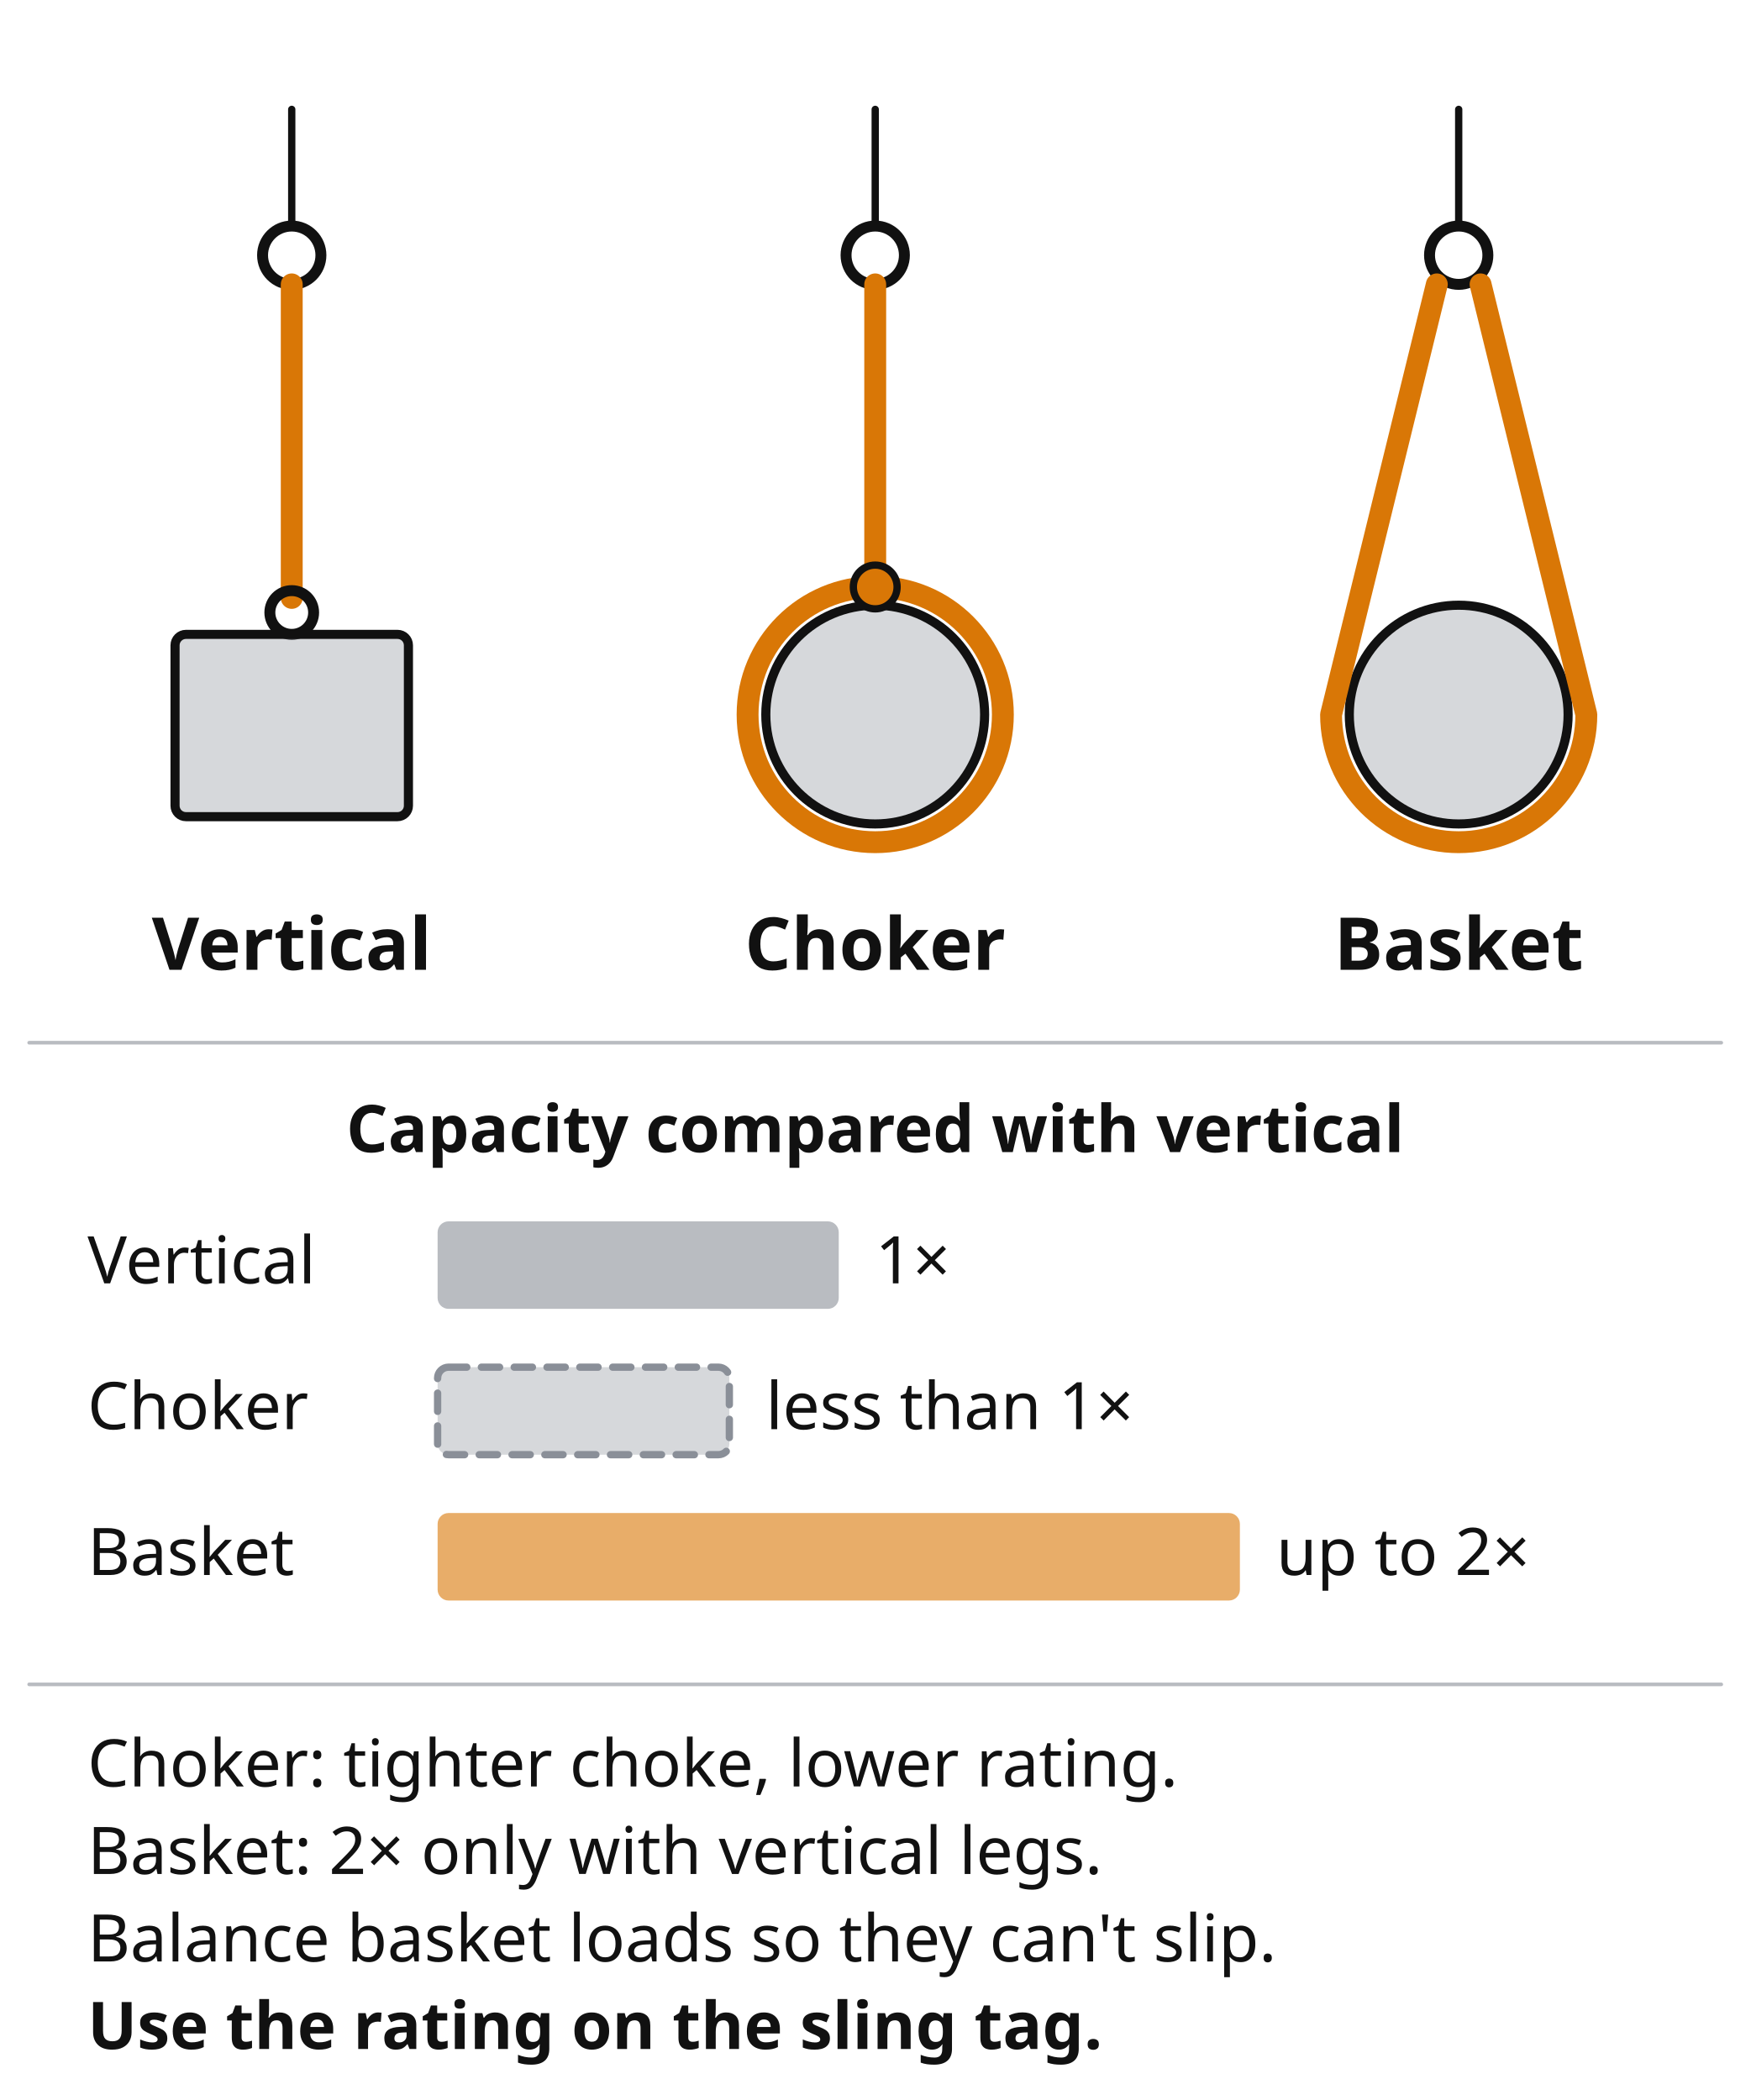
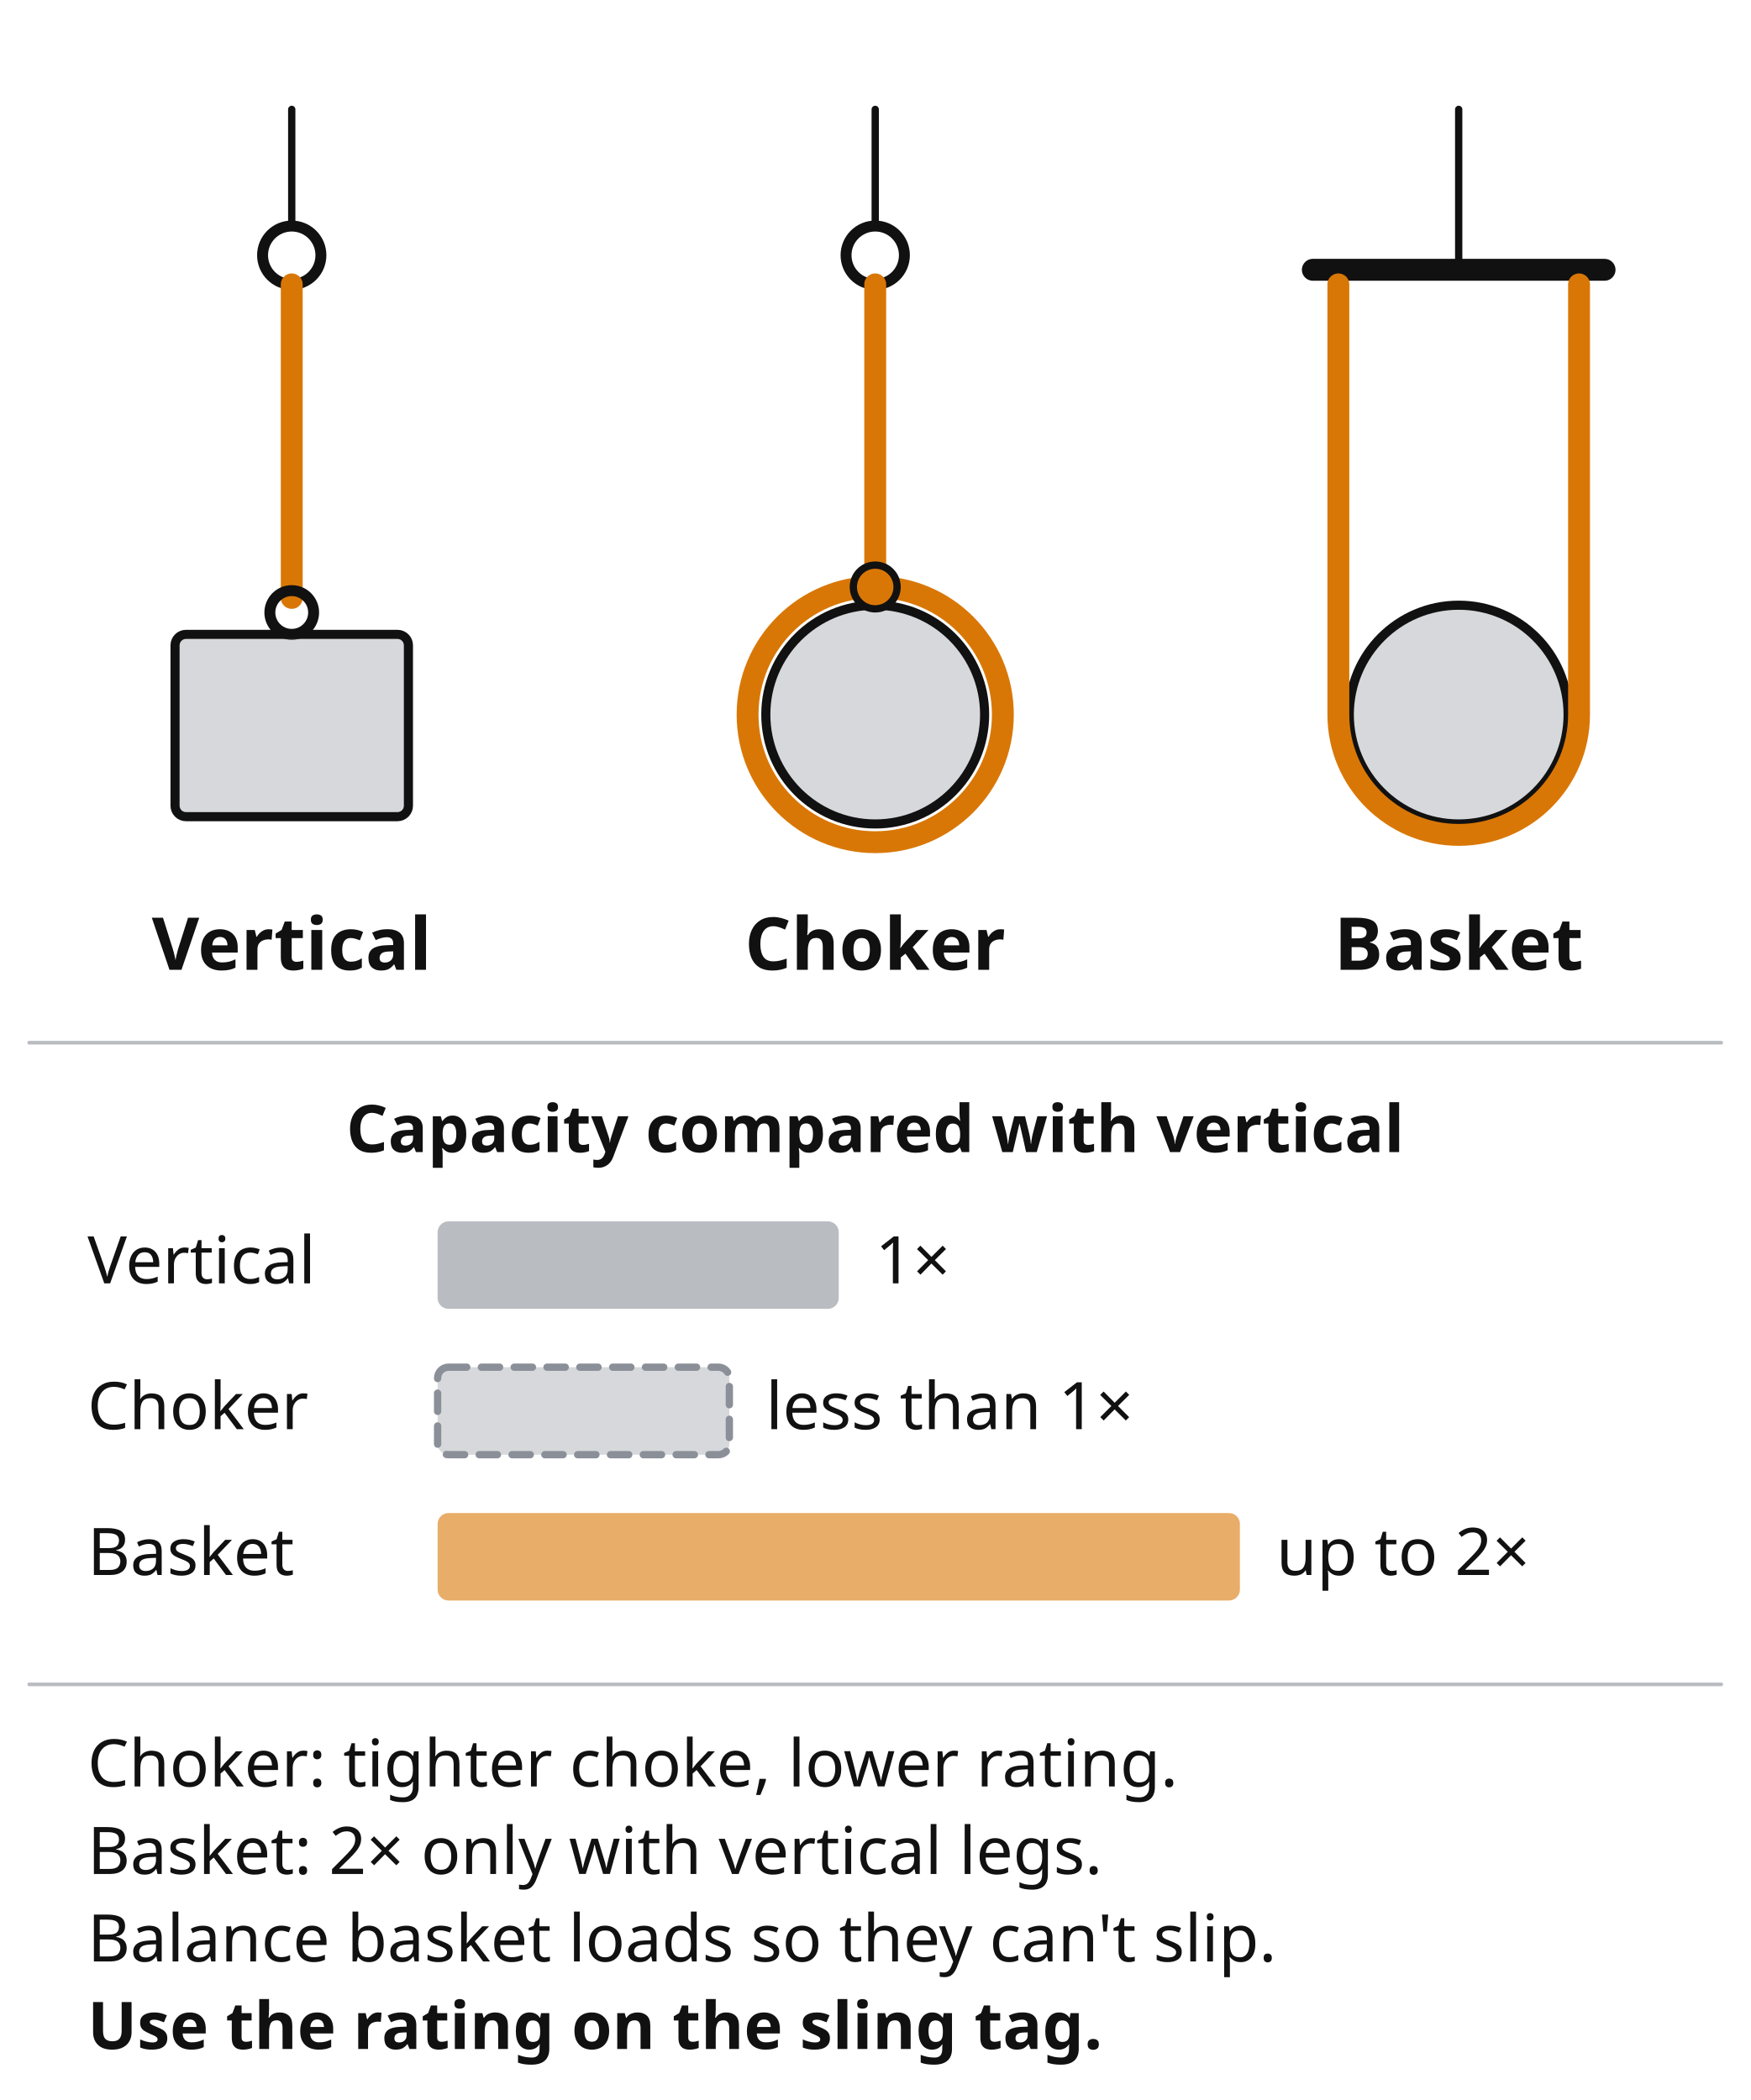
<svg xmlns="http://www.w3.org/2000/svg" viewBox="0 0 480 576" role="img" aria-labelledby="hit-title hit-desc" font-family="system-ui, sans-serif" font-size="18" fill="currentColor" stroke-linecap="round" stroke-linejoin="round">
  <style>svg:root{color:#111}@media (prefers-color-scheme:dark){svg:root{color:#eee}}</style>
  <line x1="80" y1="30" x2="80" y2="62" stroke="currentColor" stroke-width="2" />
  <circle cx="80" cy="70" r="8" fill="none" stroke="currentColor" stroke-width="3" />
  <line x1="80" y1="78" x2="80" y2="164" stroke="var(--crane-accent, #d97706)" stroke-width="6" />
  <circle cx="80" cy="168" r="6" fill="none" stroke="currentColor" stroke-width="3" />
  <rect x="48" y="174" width="64" height="50" rx="3" fill="var(--crane-muted, #8a8f98)" fill-opacity="0.35" stroke="currentColor" stroke-width="2.5" />
  <line x1="240" y1="30" x2="240" y2="62" stroke="currentColor" stroke-width="2" />
  <circle cx="240" cy="70" r="8" fill="none" stroke="currentColor" stroke-width="3" />
  <circle cx="240" cy="196" r="30" fill="var(--crane-muted, #8a8f98)" fill-opacity="0.35" stroke="currentColor" stroke-width="2.5" />
  <line x1="240" y1="78" x2="240" y2="160" stroke="var(--crane-accent, #d97706)" stroke-width="6" />
  <circle cx="240" cy="196" r="35" fill="none" stroke="var(--crane-accent, #d97706)" stroke-width="6" />
  <circle cx="240" cy="161" r="6" fill="var(--crane-accent, #d97706)" stroke="currentColor" stroke-width="2" />
-   <line x1="400" y1="30" x2="400" y2="62" stroke="currentColor" stroke-width="2" />
-   <circle cx="400" cy="70" r="8" fill="none" stroke="currentColor" stroke-width="3" />
+   <line x1="400" y1="30" x2="400" y2="72" stroke="currentColor" stroke-width="2" />
+   <line x1="360" y1="74" x2="440" y2="74" stroke="currentColor" stroke-width="6" />
  <circle cx="400" cy="196" r="30" fill="var(--crane-muted, #8a8f98)" fill-opacity="0.35" stroke="currentColor" stroke-width="2.5" />
-   <path d="M394 78 L365 196 A35 35 0 0 0 435 196 L406 78" fill="none" stroke="var(--crane-accent, #d97706)" stroke-width="6" />
+   <path d="M367 78 V196 A33 33 0 0 0 433 196 V78" fill="none" stroke="var(--crane-accent, #d97706)" stroke-width="6" />
  <g text-anchor="middle" font-size="20" font-weight="700">
    <text x="80" y="266">Vertical</text>
    <text x="240" y="266">Choker</text>
    <text x="400" y="266">Basket</text>
  </g>
  <line x1="8" y1="286" x2="472" y2="286" stroke="var(--crane-muted, #8a8f98)" stroke-width="1" stroke-opacity="0.6" />
  <text x="240" y="316" text-anchor="middle" font-weight="700">Capacity compared with vertical</text>
  <text x="24" y="352">Vertical</text>
  <rect x="120" y="335" width="110" height="24" rx="3" fill="var(--crane-muted, #8a8f98)" fill-opacity="0.6" />
  <text x="240" y="352">1×</text>
  <text x="24" y="392">Choker</text>
  <rect x="120" y="375" width="80" height="24" rx="3" fill="var(--crane-muted, #8a8f98)" fill-opacity="0.35" stroke="var(--crane-muted, #8a8f98)" stroke-width="2" stroke-dasharray="5 4" />
  <text x="210" y="392">less than 1×</text>
  <text x="24" y="432">Basket</text>
  <rect x="120" y="415" width="220" height="24" rx="3" fill="var(--crane-accent, #d97706)" fill-opacity="0.6" />
  <text x="350" y="432">up to 2×</text>
  <line x1="8" y1="462" x2="472" y2="462" stroke="var(--crane-muted, #8a8f98)" stroke-width="1" stroke-opacity="0.6" />
  <text x="24" y="490">Choker: tighter choke, lower rating.</text>
  <text x="24" y="514">Basket: 2× only with vertical legs.</text>
  <text x="24" y="538">Balance basket loads so they can't slip.</text>
  <text x="24" y="562" font-weight="700">Use the rating on the sling tag.</text>
</svg>
